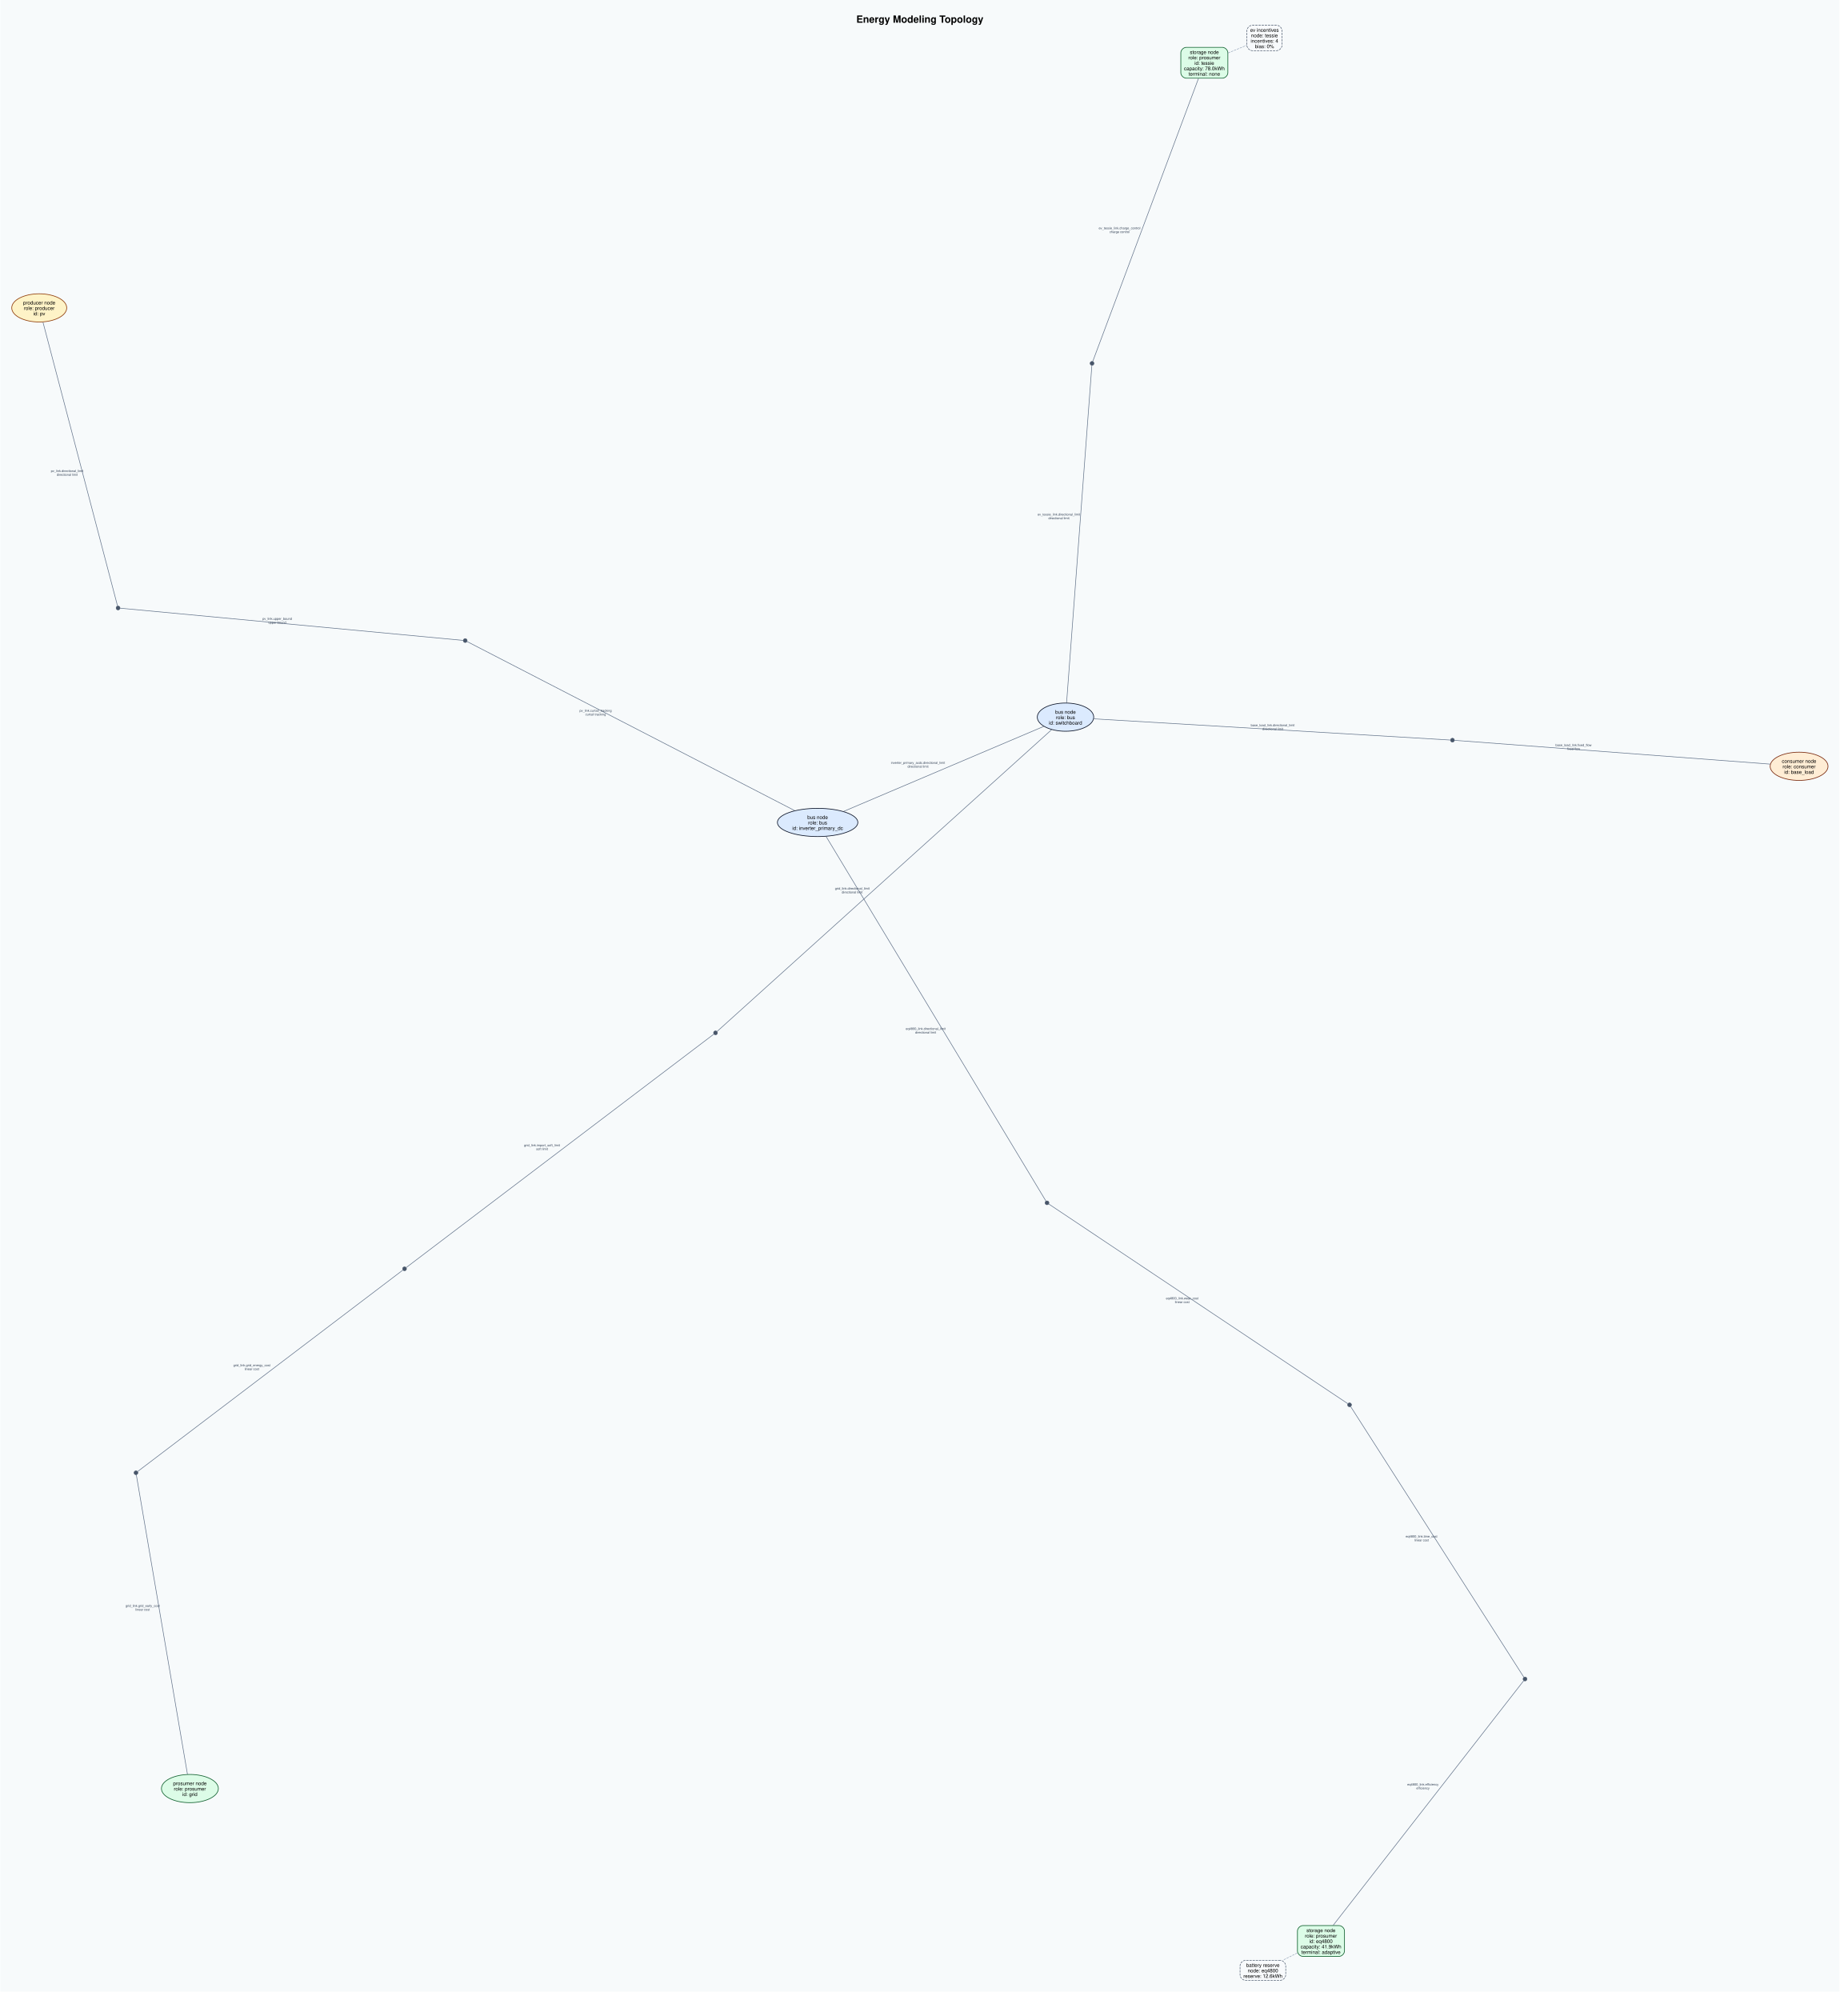
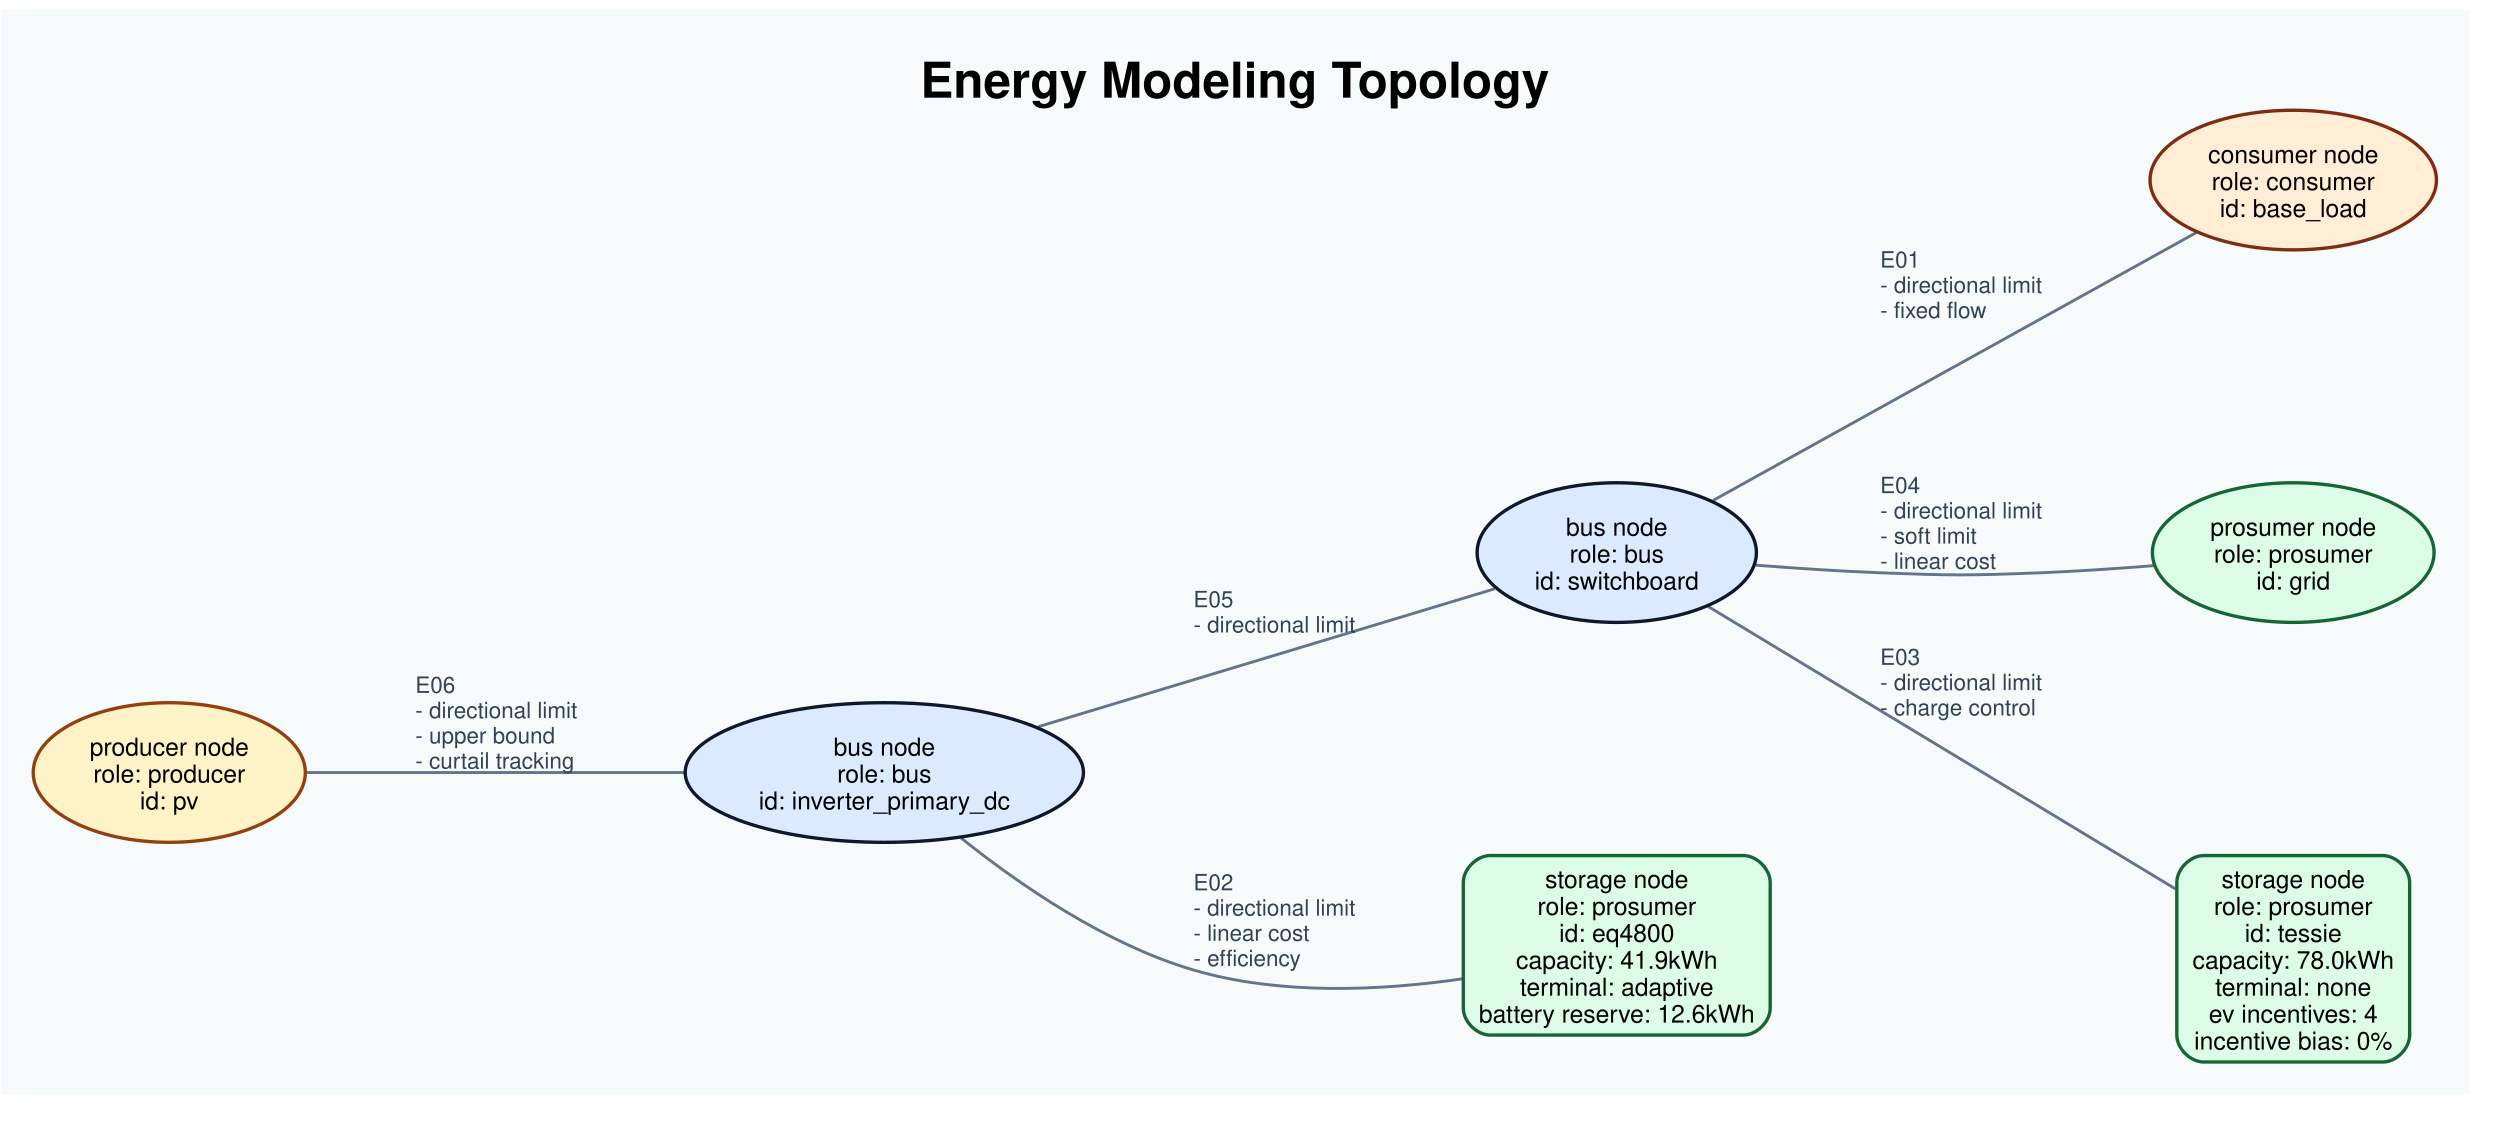
- <svg xmlns="http://www.w3.org/2000/svg" width="4092pt" height="4429pt" viewBox="18.00 18.00 4074.00 4411.00">
-   <g id="graph0" class="graph" transform="scale(1 1) rotate(0) translate(43.2 4385.58)">
-     <polygon fill="#f7fafb" stroke="none" points="-25.2,25.2 -25.2,-4367.58 4031,-4367.58 4031,25.2 -25.2,25.2" />
-     <text xml:space="preserve" text-anchor="middle" x="2002.9" y="-4317.48" font-family="Helvetica,sans-Serif" font-weight="bold" font-size="22.00">Energy Modeling Topology</text>
+ <svg xmlns="http://www.w3.org/2000/svg" width="1128pt" height="512pt" viewBox="14.00 14.00 1114.00 498.00">
+   <g id="graph0" class="graph" transform="scale(1 1) rotate(0) translate(28.8 483.41)">
+     <polygon fill="#f7fafb" stroke="none" points="-14.4,14.4 -14.4,-469.01 1085.29,-469.01 1085.29,14.4 -14.4,14.4" />
+     <text xml:space="preserve" text-anchor="middle" x="535.44" y="-429.71" font-family="Helvetica,sans-Serif" font-weight="bold" font-size="22.00">Energy Modeling Topology</text>
+     <g id="edge2" class="edge">
+       <path fill="none" stroke="#64748b" stroke-width="1.3" d="M447.86,-149.42C508.3,-167.68 595.67,-194.08 651.3,-210.89" />
+       <text xml:space="preserve" text-anchor="start" x="517" y="-202.66" font-family="Helvetica,sans-Serif" font-size="10.00" fill="#334155">E05</text>
+       <text xml:space="preserve" text-anchor="start" x="517" y="-191.41" font-family="Helvetica,sans-Serif" font-size="10.00" fill="#334155">- directional limit</text>
+     </g>
+     <g id="edge1" class="edge">
+       <path fill="none" stroke="#64748b" stroke-width="1.3" d="M413.48,-99.79C439.61,-78.88 478,-52.47 517,-41 555.66,-29.63 600.69,-31.8 636.94,-37.08" />
+       <text xml:space="preserve" text-anchor="start" x="517" y="-76.5" font-family="Helvetica,sans-Serif" font-size="10.00" fill="#334155">E02</text>
+       <text xml:space="preserve" text-anchor="start" x="517" y="-65.25" font-family="Helvetica,sans-Serif" font-size="10.00" fill="#334155">- directional limit</text>
+       <text xml:space="preserve" text-anchor="start" x="517" y="-54" font-family="Helvetica,sans-Serif" font-size="10.00" fill="#334155">- linear cost</text>
+       <text xml:space="preserve" text-anchor="start" x="517" y="-42.75" font-family="Helvetica,sans-Serif" font-size="10.00" fill="#334155">- efficiency</text>
+     </g>
+     <g id="edge4" class="edge">
+       <path fill="none" stroke="#64748b" stroke-width="1.3" d="M748.58,-250.26C805.56,-281.84 906.84,-337.99 963.92,-369.63" />
+       <text xml:space="preserve" text-anchor="start" x="823" y="-354" font-family="Helvetica,sans-Serif" font-size="10.00" fill="#334155">E01</text>
+       <text xml:space="preserve" text-anchor="start" x="823" y="-342.75" font-family="Helvetica,sans-Serif" font-size="10.00" fill="#334155">- directional limit</text>
+       <text xml:space="preserve" text-anchor="start" x="823" y="-331.5" font-family="Helvetica,sans-Serif" font-size="10.00" fill="#334155">- fixed flow</text>
+     </g>
+     <g id="edge5" class="edge">
+       <path fill="none" stroke="#64748b" stroke-width="1.3" d="M767.58,-221.4C785.42,-220 804.98,-218.7 823,-218 854.65,-216.78 862.61,-216.73 894.25,-218 910.7,-218.66 928.47,-219.87 944.9,-221.18" />
+       <text xml:space="preserve" text-anchor="start" x="823" y="-253.5" font-family="Helvetica,sans-Serif" font-size="10.00" fill="#334155">E04</text>
+       <text xml:space="preserve" text-anchor="start" x="823" y="-242.25" font-family="Helvetica,sans-Serif" font-size="10.00" fill="#334155">- directional limit</text>
+       <text xml:space="preserve" text-anchor="start" x="823" y="-231" font-family="Helvetica,sans-Serif" font-size="10.00" fill="#334155">- soft limit</text>
+       <text xml:space="preserve" text-anchor="start" x="823" y="-219.75" font-family="Helvetica,sans-Serif" font-size="10.00" fill="#334155">- linear cost</text>
+     </g>
    <g id="edge6" class="edge">
-       <path fill="none" stroke="#64748b" stroke-width="1.3" d="M3181.98,-2734.81C3233.01,-2730.96 3705.05,-2695.38 3878.47,-2682.31" />
-       <text xml:space="preserve" text-anchor="middle" x="3444.58" y="-2721.87" font-family="Helvetica,sans-Serif" font-size="7.00" fill="#334155">base_load_link.fixed_flow</text>
-       <text xml:space="preserve" text-anchor="middle" x="3444.58" y="-2713.62" font-family="Helvetica,sans-Serif" font-size="7.00" fill="#334155">fixed flow</text>
-     </g>
-     <g id="edge7" class="edge">
-       <path fill="none" stroke="#64748b" stroke-width="1.3" d="M2287.22,-1712.09C2339.34,-1677.3 2894.69,-1306.51 2946.64,-1271.82" />
-       <text xml:space="preserve" text-anchor="middle" x="2581.37" y="-1501.77" font-family="Helvetica,sans-Serif" font-size="7.00" fill="#334155">eq4800_link.wear_cost</text>
-       <text xml:space="preserve" text-anchor="middle" x="2581.37" y="-1493.52" font-family="Helvetica,sans-Serif" font-size="7.00" fill="#334155">linear cost</text>
-     </g>
-     <g id="edge8" class="edge">
-       <path fill="none" stroke="#64748b" stroke-width="1.3" d="M2953,-1265.36C2984.35,-1216.37 3303.95,-716.96 3335.09,-668.3" />
-       <text xml:space="preserve" text-anchor="middle" x="3109.25" y="-976.56" font-family="Helvetica,sans-Serif" font-size="7.00" fill="#334155">eq4800_link.time_cost</text>
-       <text xml:space="preserve" text-anchor="middle" x="3109.25" y="-968.31" font-family="Helvetica,sans-Serif" font-size="7.00" fill="#334155">linear cost</text>
-     </g>
-     <g id="edge9" class="edge">
-       <path fill="none" stroke="#64748b" stroke-width="1.3" d="M3334.65,-660.8C3302.32,-619.29 3006.23,-239.15 2914.49,-121.37" />
-       <text xml:space="preserve" text-anchor="middle" x="3112.35" y="-429.53" font-family="Helvetica,sans-Serif" font-size="7.00" fill="#334155">eq4800_link.efficiency</text>
-       <text xml:space="preserve" text-anchor="middle" x="3112.35" y="-421.28" font-family="Helvetica,sans-Serif" font-size="7.00" fill="#334155">efficiency</text>
-     </g>
-     <g id="edge10" class="edge">
-       <path fill="none" stroke="#64748b" stroke-width="1.3" d="M2384.16,-3570.42C2402.19,-3618.66 2569.12,-4065.42 2617.31,-4194.41" />
-       <text xml:space="preserve" text-anchor="middle" x="2443.3" y="-3861.99" font-family="Helvetica,sans-Serif" font-size="7.00" fill="#334155">ev_tessie_link.charge_control</text>
-       <text xml:space="preserve" text-anchor="middle" x="2443.3" y="-3853.74" font-family="Helvetica,sans-Serif" font-size="7.00" fill="#334155">charge control</text>
-     </g>
-     <g id="edge11" class="edge">
-       <path fill="none" stroke="#64748b" stroke-width="1.3" d="M1548.48,-2086.8C1496.92,-2047.68 921.61,-1611.18 870.03,-1572.04" />
-       <text xml:space="preserve" text-anchor="middle" x="1169.51" y="-1839.27" font-family="Helvetica,sans-Serif" font-size="7.00" fill="#334155">grid_link.import_soft_limit</text>
-       <text xml:space="preserve" text-anchor="middle" x="1169.51" y="-1831.02" font-family="Helvetica,sans-Serif" font-size="7.00" fill="#334155">soft limit</text>
-     </g>
-     <g id="edge12" class="edge">
-       <path fill="none" stroke="#64748b" stroke-width="1.3" d="M862.55,-1566.36C814.56,-1529.92 325.38,-1158.42 277.72,-1122.22" />
-       <text xml:space="preserve" text-anchor="middle" x="529.51" y="-1354.05" font-family="Helvetica,sans-Serif" font-size="7.00" fill="#334155">grid_link.grid_energy_cost</text>
-       <text xml:space="preserve" text-anchor="middle" x="529.51" y="-1345.8" font-family="Helvetica,sans-Serif" font-size="7.00" fill="#334155">linear cost</text>
-     </g>
-     <g id="edge13" class="edge">
-       <path fill="none" stroke="#64748b" stroke-width="1.3" d="M274.76,-1114.94C283.52,-1063.62 365.6,-583.04 387.56,-454.44" />
-       <text xml:space="preserve" text-anchor="middle" x="288.71" y="-823.52" font-family="Helvetica,sans-Serif" font-size="7.00" fill="#334155">grid_link.grid_early_cost</text>
-       <text xml:space="preserve" text-anchor="middle" x="288.71" y="-815.27" font-family="Helvetica,sans-Serif" font-size="7.00" fill="#334155">linear cost</text>
-     </g>
-     <g id="edge14" class="edge">
-       <path fill="none" stroke="#64748b" stroke-width="1.3" d="M239,-3026.25C298.81,-3020.63 936.05,-2960.79 995.66,-2955.19" />
-       <text xml:space="preserve" text-anchor="middle" x="585.53" y="-3000.56" font-family="Helvetica,sans-Serif" font-size="7.00" fill="#334155">pv_link.upper_bound</text>
-       <text xml:space="preserve" text-anchor="middle" x="585.53" y="-2992.31" font-family="Helvetica,sans-Serif" font-size="7.00" fill="#334155">upper bound</text>
-     </g>
-     <g id="edge15" class="edge">
-       <path fill="none" stroke="#64748b" stroke-width="1.3" d="M1004.3,-2952.62C1055.54,-2926.18 1563.1,-2664.27 1726.8,-2579.8" />
-       <text xml:space="preserve" text-anchor="middle" x="1287.75" y="-2797.82" font-family="Helvetica,sans-Serif" font-size="7.00" fill="#334155">pv_link.curtail_tracking</text>
-       <text xml:space="preserve" text-anchor="middle" x="1287.75" y="-2789.57" font-family="Helvetica,sans-Serif" font-size="7.00" fill="#334155">curtail tracking</text>
+       <path fill="none" stroke="#64748b" stroke-width="1.3" d="M746.39,-202.96C800,-170.56 895.54,-112.81 954.59,-77.12" />
+       <text xml:space="preserve" text-anchor="start" x="823" y="-176.96" font-family="Helvetica,sans-Serif" font-size="10.00" fill="#334155">E03</text>
+       <text xml:space="preserve" text-anchor="start" x="823" y="-165.71" font-family="Helvetica,sans-Serif" font-size="10.00" fill="#334155">- directional limit</text>
+       <text xml:space="preserve" text-anchor="start" x="823" y="-154.46" font-family="Helvetica,sans-Serif" font-size="10.00" fill="#334155">- charge control</text>
    </g>
    <g id="edge3" class="edge">
-       <path fill="none" stroke="#64748b" stroke-width="1.3" d="M1796.16,-2522.58C1883.61,-2377.57 2248.38,-1772.63 2280.97,-1718.58" />
-       <text xml:space="preserve" text-anchor="middle" x="2015.64" y="-2096.32" font-family="Helvetica,sans-Serif" font-size="7.00" fill="#334155">eq4800_link.directional_limit</text>
-       <text xml:space="preserve" text-anchor="middle" x="2015.64" y="-2088.07" font-family="Helvetica,sans-Serif" font-size="7.00" fill="#334155">directional limit</text>
-     </g>
-     <g id="edge4" class="edge">
-       <path fill="none" stroke="#64748b" stroke-width="1.3" d="M1834.88,-2578.1C1943.17,-2624.1 2175.55,-2722.81 2276.1,-2765.52" />
-       <text xml:space="preserve" text-anchor="middle" x="1998.77" y="-2682.89" font-family="Helvetica,sans-Serif" font-size="7.00" fill="#334155">inverter_primary_acdc.directional_limit</text>
-       <text xml:space="preserve" text-anchor="middle" x="1998.77" y="-2674.64" font-family="Helvetica,sans-Serif" font-size="7.00" fill="#334155">directional limit</text>
-     </g>
-     <g id="edge16" class="edge">
-       <path fill="none" stroke="#64748b" stroke-width="1.3" d="M2386.51,-2782.2C2573.25,-2771.09 3118.16,-2738.68 3173.02,-2735.41" />
-       <text xml:space="preserve" text-anchor="middle" x="2781.22" y="-2765.72" font-family="Helvetica,sans-Serif" font-size="7.00" fill="#334155">base_load_link.directional_limit</text>
-       <text xml:space="preserve" text-anchor="middle" x="2781.22" y="-2757.47" font-family="Helvetica,sans-Serif" font-size="7.00" fill="#334155">directional limit</text>
-     </g>
-     <g id="edge17" class="edge">
-       <path fill="none" stroke="#64748b" stroke-width="1.3" d="M2326.47,-2817.47C2336.85,-2956.03 2378.08,-3506.15 2382.24,-3561.66" />
-       <text xml:space="preserve" text-anchor="middle" x="2309.44" y="-3230.56" font-family="Helvetica,sans-Serif" font-size="7.00" fill="#334155">ev_tessie_link.directional_limit</text>
-       <text xml:space="preserve" text-anchor="middle" x="2309.44" y="-3222.31" font-family="Helvetica,sans-Serif" font-size="7.00" fill="#334155">directional limit</text>
-     </g>
-     <g id="edge18" class="edge">
-       <path fill="none" stroke="#64748b" stroke-width="1.3" d="M2293.37,-2758.19C2156.24,-2634.5 1604.95,-2137.2 1555.69,-2092.77" />
-       <text xml:space="preserve" text-anchor="middle" x="1853.7" y="-2405.61" font-family="Helvetica,sans-Serif" font-size="7.00" fill="#334155">grid_link.directional_limit</text>
-       <text xml:space="preserve" text-anchor="middle" x="1853.7" y="-2397.36" font-family="Helvetica,sans-Serif" font-size="7.00" fill="#334155">directional limit</text>
-     </g>
-     <g id="edge5" class="edge">
-       <path fill="none" stroke="#64748b" stroke-width="1.3" d="M68.9,-3657.05C101.5,-3532.97 219.97,-3082 233.29,-3031.31" />
-       <text xml:space="preserve" text-anchor="middle" x="122.33" y="-3326.51" font-family="Helvetica,sans-Serif" font-size="7.00" fill="#334155">pv_link.directional_limit</text>
-       <text xml:space="preserve" text-anchor="middle" x="122.33" y="-3318.26" font-family="Helvetica,sans-Serif" font-size="7.00" fill="#334155">directional limit</text>
-     </g>
-     <g id="edge1" class="edge">
-       <path fill="none" stroke="#94a3b8" stroke-width="1.2" stroke-dasharray="5,2" d="M2835.05,-60.22C2824.69,-54.98 2813.9,-49.53 2803.84,-44.45" />
-     </g>
-     <g id="edge2" class="edge">
-       <path fill="none" stroke="#94a3b8" stroke-width="1.2" stroke-dasharray="5,2" d="M2682.7,-4250.77C2696.46,-4256.45 2711.05,-4262.47 2723.96,-4267.8" />
+       <path fill="none" stroke="#64748b" stroke-width="1.3" d="M121.93,-129C169.48,-129 236.48,-129 290.05,-129" />
+       <text xml:space="preserve" text-anchor="start" x="170.27" y="-164.5" font-family="Helvetica,sans-Serif" font-size="10.00" fill="#334155">E06</text>
+       <text xml:space="preserve" text-anchor="start" x="170.27" y="-153.25" font-family="Helvetica,sans-Serif" font-size="10.00" fill="#334155">- directional limit</text>
+       <text xml:space="preserve" text-anchor="start" x="170.27" y="-142" font-family="Helvetica,sans-Serif" font-size="10.00" fill="#334155">- upper bound</text>
+       <text xml:space="preserve" text-anchor="start" x="170.27" y="-130.75" font-family="Helvetica,sans-Serif" font-size="10.00" fill="#334155">- curtail tracking</text>
    </g>
    <g id="node1" class="node">
-       <path fill="#f8fafc" stroke="#475569" stroke-width="1.2" stroke-dasharray="5,2" d="M2797.8,-44C2797.8,-44 2721.05,-44 2721.05,-44 2715.05,-44 2709.05,-38 2709.05,-32 2709.05,-32 2709.05,-12 2709.05,-12 2709.05,-6 2715.05,0 2721.05,0 2721.05,0 2797.8,0 2797.8,0 2803.8,0 2809.8,-6 2809.8,-12 2809.8,-12 2809.8,-32 2809.8,-32 2809.8,-38 2803.8,-44 2797.8,-44" />
-       <text xml:space="preserve" text-anchor="middle" x="2759.43" y="-29.55" font-family="Helvetica,sans-Serif" font-size="11.00">battery reserve</text>
-       <text xml:space="preserve" text-anchor="middle" x="2759.43" y="-17.55" font-family="Helvetica,sans-Serif" font-size="11.00">node: eq4800</text>
-       <text xml:space="preserve" text-anchor="middle" x="2759.43" y="-5.55" font-family="Helvetica,sans-Serif" font-size="11.00">reserve: 12.6kWh</text>
+       <ellipse fill="#dbeafe" stroke="#0f172a" stroke-width="1.5" cx="379.26" cy="-129" rx="88.74" ry="31.11" />
+       <text xml:space="preserve" text-anchor="middle" x="379.26" y="-136.55" font-family="Helvetica,sans-Serif" font-size="11.00">bus node</text>
+       <text xml:space="preserve" text-anchor="middle" x="379.26" y="-124.55" font-family="Helvetica,sans-Serif" font-size="11.00">role: bus</text>
+       <text xml:space="preserve" text-anchor="middle" x="379.26" y="-112.55" font-family="Helvetica,sans-Serif" font-size="11.00">id: inverter_primary_dc</text>
    </g>
    <g id="node2" class="node">
-       <path fill="#f8fafc" stroke="#475569" stroke-width="1.2" stroke-dasharray="5,2" d="M2789.66,-4311.88C2789.66,-4311.88 2736.16,-4311.88 2736.16,-4311.88 2730.16,-4311.88 2724.16,-4305.88 2724.16,-4299.88 2724.16,-4299.88 2724.16,-4267.88 2724.16,-4267.88 2724.16,-4261.88 2730.16,-4255.88 2736.16,-4255.88 2736.16,-4255.88 2789.66,-4255.88 2789.66,-4255.88 2795.66,-4255.88 2801.66,-4261.88 2801.66,-4267.88 2801.66,-4267.88 2801.66,-4299.88 2801.66,-4299.88 2801.66,-4305.88 2795.66,-4311.88 2789.66,-4311.88" />
-       <text xml:space="preserve" text-anchor="middle" x="2762.91" y="-4297.43" font-family="Helvetica,sans-Serif" font-size="11.00">ev incentives</text>
-       <text xml:space="preserve" text-anchor="middle" x="2762.91" y="-4285.43" font-family="Helvetica,sans-Serif" font-size="11.00">node: tessie</text>
-       <text xml:space="preserve" text-anchor="middle" x="2762.91" y="-4273.43" font-family="Helvetica,sans-Serif" font-size="11.00">incentives: 4</text>
-       <text xml:space="preserve" text-anchor="middle" x="2762.91" y="-4261.43" font-family="Helvetica,sans-Serif" font-size="11.00">bias: 0%</text>
+       <ellipse fill="#dbeafe" stroke="#0f172a" stroke-width="1.5" cx="705.63" cy="-227" rx="62.23" ry="31.11" />
+       <text xml:space="preserve" text-anchor="middle" x="705.63" y="-234.55" font-family="Helvetica,sans-Serif" font-size="11.00">bus node</text>
+       <text xml:space="preserve" text-anchor="middle" x="705.63" y="-222.55" font-family="Helvetica,sans-Serif" font-size="11.00">role: bus</text>
+       <text xml:space="preserve" text-anchor="middle" x="705.63" y="-210.55" font-family="Helvetica,sans-Serif" font-size="11.00">id: switchboard</text>
    </g>
    <g id="node3" class="node">
-       <ellipse fill="#475569" stroke="#475569" cx="3177.49" cy="-2735.15" rx="4.32" ry="4.32" />
+       <ellipse fill="#ffedd5" stroke="#7c2d12" stroke-width="1.5" cx="1007.07" cy="-393" rx="63.82" ry="31.11" />
+       <text xml:space="preserve" text-anchor="middle" x="1007.07" y="-400.55" font-family="Helvetica,sans-Serif" font-size="11.00">consumer node</text>
+       <text xml:space="preserve" text-anchor="middle" x="1007.07" y="-388.55" font-family="Helvetica,sans-Serif" font-size="11.00">role: consumer</text>
+       <text xml:space="preserve" text-anchor="middle" x="1007.07" y="-376.55" font-family="Helvetica,sans-Serif" font-size="11.00">id: base_load</text>
    </g>
    <g id="node4" class="node">
-       <ellipse fill="#475569" stroke="#475569" cx="2283.3" cy="-1714.71" rx="4.32" ry="4.32" />
+       <ellipse fill="#fef3c7" stroke="#92400e" stroke-width="1.5" cx="60.63" cy="-129" rx="60.63" ry="31.11" />
+       <text xml:space="preserve" text-anchor="middle" x="60.63" y="-136.55" font-family="Helvetica,sans-Serif" font-size="11.00">producer node</text>
+       <text xml:space="preserve" text-anchor="middle" x="60.63" y="-124.55" font-family="Helvetica,sans-Serif" font-size="11.00">role: producer</text>
+       <text xml:space="preserve" text-anchor="middle" x="60.63" y="-112.55" font-family="Helvetica,sans-Serif" font-size="11.00">id: pv</text>
    </g>
    <g id="node5" class="node">
-       <ellipse fill="#475569" stroke="#475569" cx="2950.53" cy="-1269.22" rx="4.32" ry="4.32" />
+       <ellipse fill="#dcfce7" stroke="#166534" stroke-width="1.5" cx="1007.07" cy="-227" rx="62.76" ry="31.11" />
+       <text xml:space="preserve" text-anchor="middle" x="1007.07" y="-234.55" font-family="Helvetica,sans-Serif" font-size="11.00">prosumer node</text>
+       <text xml:space="preserve" text-anchor="middle" x="1007.07" y="-222.55" font-family="Helvetica,sans-Serif" font-size="11.00">role: prosumer</text>
+       <text xml:space="preserve" text-anchor="middle" x="1007.07" y="-210.55" font-family="Helvetica,sans-Serif" font-size="11.00">id: grid</text>
    </g>
    <g id="node6" class="node">
-       <ellipse fill="#475569" stroke="#475569" cx="3337.53" cy="-664.49" rx="4.32" ry="4.32" />
+       <path fill="#dcfce7" stroke="#166534" stroke-width="1.5" d="M762,-92C762,-92 649.25,-92 649.25,-92 643.25,-92 637.25,-86 637.25,-80 637.25,-80 637.25,-24 637.25,-24 637.25,-18 643.25,-12 649.25,-12 649.25,-12 762,-12 762,-12 768,-12 774,-18 774,-24 774,-24 774,-80 774,-80 774,-86 768,-92 762,-92" />
+       <text xml:space="preserve" text-anchor="middle" x="705.63" y="-77.55" font-family="Helvetica,sans-Serif" font-size="11.00">storage node</text>
+       <text xml:space="preserve" text-anchor="middle" x="705.63" y="-65.55" font-family="Helvetica,sans-Serif" font-size="11.00">role: prosumer</text>
+       <text xml:space="preserve" text-anchor="middle" x="705.63" y="-53.55" font-family="Helvetica,sans-Serif" font-size="11.00">id: eq4800</text>
+       <text xml:space="preserve" text-anchor="middle" x="705.63" y="-41.55" font-family="Helvetica,sans-Serif" font-size="11.00">capacity: 41.9kWh</text>
+       <text xml:space="preserve" text-anchor="middle" x="705.63" y="-29.55" font-family="Helvetica,sans-Serif" font-size="11.00">terminal: adaptive</text>
+       <text xml:space="preserve" text-anchor="middle" x="705.63" y="-17.55" font-family="Helvetica,sans-Serif" font-size="11.00">battery reserve: 12.6kWh</text>
    </g>
    <g id="node7" class="node">
-       <ellipse fill="#475569" stroke="#475569" cx="2382.58" cy="-3566.19" rx="4.32" ry="4.32" />
-     </g>
-     <g id="node8" class="node">
-       <ellipse fill="#475569" stroke="#475569" cx="1552.17" cy="-2089.6" rx="4.32" ry="4.32" />
-     </g>
-     <g id="node9" class="node">
-       <ellipse fill="#475569" stroke="#475569" cx="866.33" cy="-1569.23" rx="4.32" ry="4.32" />
-     </g>
-     <g id="node10" class="node">
-       <ellipse fill="#475569" stroke="#475569" cx="274" cy="-1119.39" rx="4.32" ry="4.32" />
-     </g>
-     <g id="node11" class="node">
-       <ellipse fill="#475569" stroke="#475569" cx="234.51" cy="-3026.67" rx="4.32" ry="4.32" />
-     </g>
-     <g id="node12" class="node">
-       <ellipse fill="#475569" stroke="#475569" cx="1000.12" cy="-2954.78" rx="4.32" ry="4.32" />
-     </g>
-     <g id="node13" class="node">
-       <ellipse fill="#dbeafe" stroke="#0f172a" stroke-width="1.5" cx="1777.41" cy="-2553.69" rx="88.74" ry="31.11" />
-       <text xml:space="preserve" text-anchor="middle" x="1777.41" y="-2561.24" font-family="Helvetica,sans-Serif" font-size="11.00">bus node</text>
-       <text xml:space="preserve" text-anchor="middle" x="1777.41" y="-2549.24" font-family="Helvetica,sans-Serif" font-size="11.00">role: bus</text>
-       <text xml:space="preserve" text-anchor="middle" x="1777.41" y="-2537.24" font-family="Helvetica,sans-Serif" font-size="11.00">id: inverter_primary_dc</text>
-     </g>
-     <g id="node14" class="node">
-       <ellipse fill="#dbeafe" stroke="#0f172a" stroke-width="1.5" cx="2324.1" cy="-2785.92" rx="62.23" ry="31.11" />
-       <text xml:space="preserve" text-anchor="middle" x="2324.1" y="-2793.47" font-family="Helvetica,sans-Serif" font-size="11.00">bus node</text>
-       <text xml:space="preserve" text-anchor="middle" x="2324.1" y="-2781.47" font-family="Helvetica,sans-Serif" font-size="11.00">role: bus</text>
-       <text xml:space="preserve" text-anchor="middle" x="2324.1" y="-2769.47" font-family="Helvetica,sans-Serif" font-size="11.00">id: switchboard</text>
-     </g>
-     <g id="node15" class="node">
-       <ellipse fill="#ffedd5" stroke="#7c2d12" stroke-width="1.5" cx="3941.99" cy="-2677.52" rx="63.82" ry="31.11" />
-       <text xml:space="preserve" text-anchor="middle" x="3941.99" y="-2685.07" font-family="Helvetica,sans-Serif" font-size="11.00">consumer node</text>
-       <text xml:space="preserve" text-anchor="middle" x="3941.99" y="-2673.07" font-family="Helvetica,sans-Serif" font-size="11.00">role: consumer</text>
-       <text xml:space="preserve" text-anchor="middle" x="3941.99" y="-2661.07" font-family="Helvetica,sans-Serif" font-size="11.00">id: base_load</text>
-     </g>
-     <g id="node16" class="node">
-       <ellipse fill="#fef3c7" stroke="#92400e" stroke-width="1.5" cx="60.63" cy="-3688.53" rx="60.63" ry="31.11" />
-       <text xml:space="preserve" text-anchor="middle" x="60.63" y="-3696.08" font-family="Helvetica,sans-Serif" font-size="11.00">producer node</text>
-       <text xml:space="preserve" text-anchor="middle" x="60.63" y="-3684.08" font-family="Helvetica,sans-Serif" font-size="11.00">role: producer</text>
-       <text xml:space="preserve" text-anchor="middle" x="60.63" y="-3672.08" font-family="Helvetica,sans-Serif" font-size="11.00">id: pv</text>
-     </g>
-     <g id="node17" class="node">
-       <ellipse fill="#dcfce7" stroke="#166534" stroke-width="1.5" cx="392.94" cy="-422.92" rx="62.76" ry="31.11" />
-       <text xml:space="preserve" text-anchor="middle" x="392.94" y="-430.47" font-family="Helvetica,sans-Serif" font-size="11.00">prosumer node</text>
-       <text xml:space="preserve" text-anchor="middle" x="392.94" y="-418.47" font-family="Helvetica,sans-Serif" font-size="11.00">role: prosumer</text>
-       <text xml:space="preserve" text-anchor="middle" x="392.94" y="-406.47" font-family="Helvetica,sans-Serif" font-size="11.00">id: grid</text>
-     </g>
-     <g id="node18" class="node">
-       <path fill="#dcfce7" stroke="#166534" stroke-width="1.5" d="M2927.39,-120.74C2927.39,-120.74 2847.64,-120.74 2847.64,-120.74 2841.64,-120.74 2835.64,-114.74 2835.64,-108.74 2835.64,-108.74 2835.64,-64.74 2835.64,-64.74 2835.64,-58.74 2841.64,-52.74 2847.64,-52.74 2847.64,-52.74 2927.39,-52.74 2927.39,-52.74 2933.39,-52.74 2939.39,-58.74 2939.39,-64.74 2939.39,-64.74 2939.39,-108.74 2939.39,-108.74 2939.39,-114.74 2933.39,-120.74 2927.39,-120.74" />
-       <text xml:space="preserve" text-anchor="middle" x="2887.52" y="-106.29" font-family="Helvetica,sans-Serif" font-size="11.00">storage node</text>
-       <text xml:space="preserve" text-anchor="middle" x="2887.52" y="-94.29" font-family="Helvetica,sans-Serif" font-size="11.00">role: prosumer</text>
-       <text xml:space="preserve" text-anchor="middle" x="2887.52" y="-82.29" font-family="Helvetica,sans-Serif" font-size="11.00">id: eq4800</text>
-       <text xml:space="preserve" text-anchor="middle" x="2887.52" y="-70.29" font-family="Helvetica,sans-Serif" font-size="11.00">capacity: 41.9kWh</text>
-       <text xml:space="preserve" text-anchor="middle" x="2887.52" y="-58.29" font-family="Helvetica,sans-Serif" font-size="11.00">terminal: adaptive</text>
-     </g>
-     <g id="node19" class="node">
-       <path fill="#dcfce7" stroke="#166534" stroke-width="1.5" d="M2670.16,-4263.13C2670.16,-4263.13 2590.41,-4263.13 2590.41,-4263.13 2584.41,-4263.13 2578.41,-4257.13 2578.41,-4251.13 2578.41,-4251.13 2578.41,-4207.13 2578.41,-4207.13 2578.41,-4201.13 2584.41,-4195.13 2590.41,-4195.13 2590.41,-4195.13 2670.16,-4195.13 2670.16,-4195.13 2676.16,-4195.13 2682.16,-4201.13 2682.16,-4207.13 2682.16,-4207.13 2682.16,-4251.13 2682.16,-4251.13 2682.16,-4257.13 2676.16,-4263.13 2670.16,-4263.13" />
-       <text xml:space="preserve" text-anchor="middle" x="2630.28" y="-4248.68" font-family="Helvetica,sans-Serif" font-size="11.00">storage node</text>
-       <text xml:space="preserve" text-anchor="middle" x="2630.28" y="-4236.68" font-family="Helvetica,sans-Serif" font-size="11.00">role: prosumer</text>
-       <text xml:space="preserve" text-anchor="middle" x="2630.28" y="-4224.68" font-family="Helvetica,sans-Serif" font-size="11.00">id: tessie</text>
-       <text xml:space="preserve" text-anchor="middle" x="2630.28" y="-4212.68" font-family="Helvetica,sans-Serif" font-size="11.00">capacity: 78.0kWh</text>
-       <text xml:space="preserve" text-anchor="middle" x="2630.28" y="-4200.68" font-family="Helvetica,sans-Serif" font-size="11.00">terminal: none</text>
+       <path fill="#dcfce7" stroke="#166534" stroke-width="1.5" d="M1046.94,-92C1046.94,-92 967.19,-92 967.19,-92 961.19,-92 955.19,-86 955.19,-80 955.19,-80 955.19,-12 955.19,-12 955.19,-6 961.19,0 967.19,0 967.19,0 1046.94,0 1046.94,0 1052.94,0 1058.94,-6 1058.94,-12 1058.94,-12 1058.94,-80 1058.94,-80 1058.94,-86 1052.94,-92 1046.94,-92" />
+       <text xml:space="preserve" text-anchor="middle" x="1007.07" y="-77.55" font-family="Helvetica,sans-Serif" font-size="11.00">storage node</text>
+       <text xml:space="preserve" text-anchor="middle" x="1007.07" y="-65.55" font-family="Helvetica,sans-Serif" font-size="11.00">role: prosumer</text>
+       <text xml:space="preserve" text-anchor="middle" x="1007.07" y="-53.55" font-family="Helvetica,sans-Serif" font-size="11.00">id: tessie</text>
+       <text xml:space="preserve" text-anchor="middle" x="1007.07" y="-41.55" font-family="Helvetica,sans-Serif" font-size="11.00">capacity: 78.0kWh</text>
+       <text xml:space="preserve" text-anchor="middle" x="1007.07" y="-29.55" font-family="Helvetica,sans-Serif" font-size="11.00">terminal: none</text>
+       <text xml:space="preserve" text-anchor="middle" x="1007.07" y="-17.55" font-family="Helvetica,sans-Serif" font-size="11.00">ev incentives: 4</text>
+       <text xml:space="preserve" text-anchor="middle" x="1007.07" y="-5.55" font-family="Helvetica,sans-Serif" font-size="11.00">incentive bias: 0%</text>
    </g>
  </g>
</svg>
